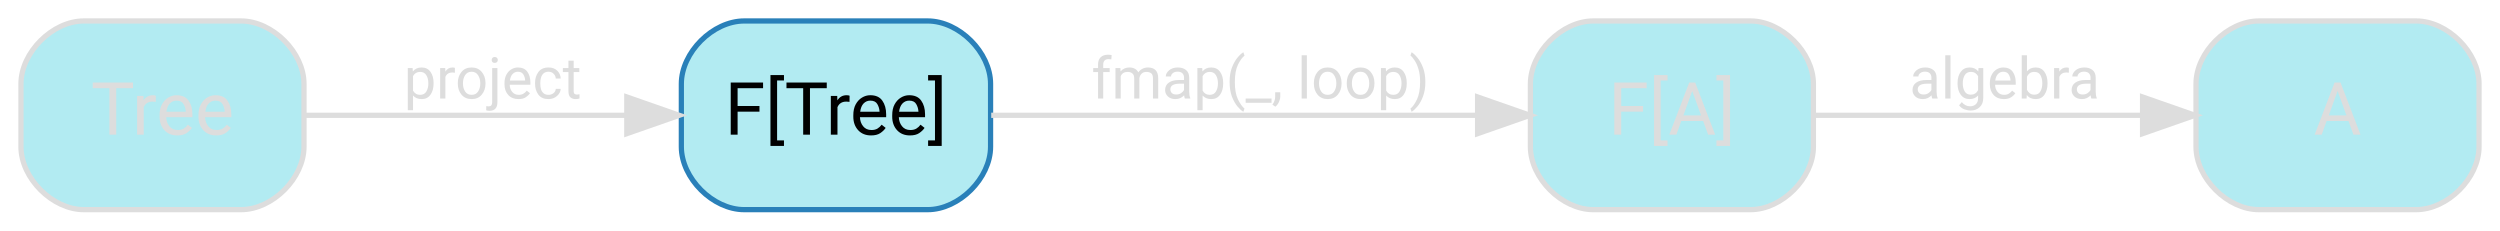
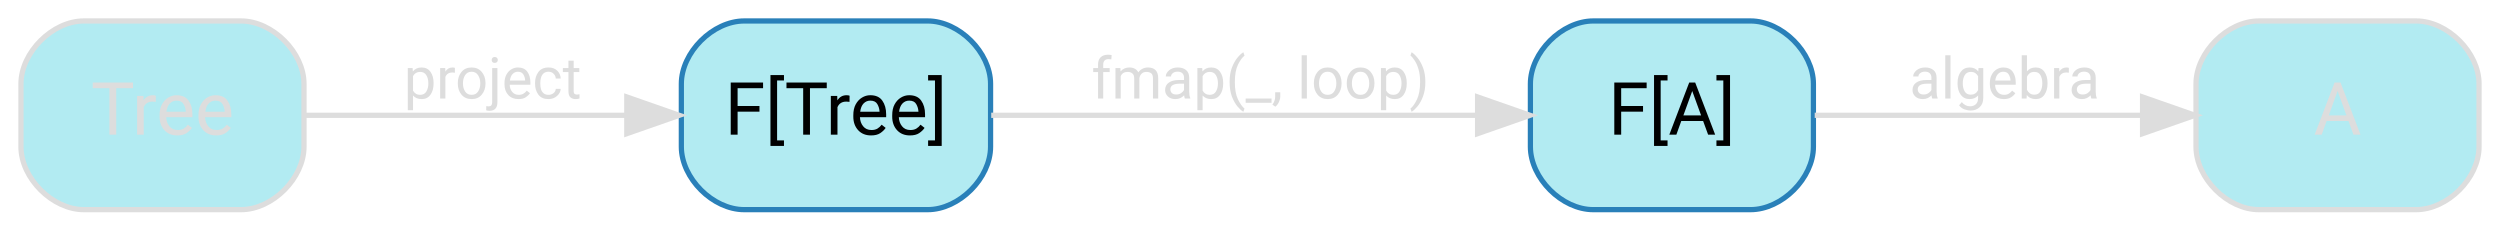
<svg xmlns="http://www.w3.org/2000/svg" width="477pt" height="44pt" viewBox="0.00 0.00 477.00 44.00">
  <g id="graph0" class="graph" transform="scale(1 1) rotate(0) translate(4 40)">
    <g id="node1" class="node">
      <path fill="#b2ebf2" stroke="#2980b9" d="M173,-36C173,-36 138,-36 138,-36 132,-36 126,-30 126,-24 126,-24 126,-12 126,-12 126,-6 132,0 138,0 138,0 173,0 173,0 179,0 185,-6 185,-12 185,-12 185,-24 185,-24 185,-30 179,-36 173,-36" />
      <text text-anchor="middle" x="155.5" y="-14.3" font-family="Segoe UI,Roboto,Helvetica,Arial,sans-serif" font-size="14.00" fill="#000000">F[Tree]</text>
    </g>
    <g id="node2" class="node">
-       <path fill="#b2ebf2" stroke="#dddddd" d="M330,-36C330,-36 300,-36 300,-36 294,-36 288,-30 288,-24 288,-24 288,-12 288,-12 288,-6 294,0 300,0 300,0 330,0 330,0 336,0 342,-6 342,-12 342,-12 342,-24 342,-24 342,-30 336,-36 330,-36" />
-       <text text-anchor="middle" x="315" y="-14.3" font-family="Segoe UI,Roboto,Helvetica,Arial,sans-serif" font-size="14.00" fill="#dddddd">F[A]</text>
+       <path fill="#b2ebf2" stroke="#2980b9" d="M330,-36C330,-36 300,-36 300,-36 294,-36 288,-30 288,-24 288,-24 288,-12 288,-12 288,-6 294,0 300,0 300,0 330,0 330,0 336,0 342,-6 342,-12 342,-12 342,-24 342,-24 342,-30 336,-36 330,-36" />
+       <text text-anchor="middle" x="315" y="-14.3" font-family="Segoe UI,Roboto,Helvetica,Arial,sans-serif" font-size="14.00" fill="#000000">F[A]</text>
    </g>
    <g id="edge2" class="edge">
      <path fill="none" stroke="#dddddd" d="M185.127,-18C211.249,-18 249.437,-18 277.647,-18" />
      <polygon fill="#dddddd" stroke="#dddddd" points="277.924,-21.5 287.924,-18 277.924,-14.5 277.924,-21.5" />
      <text text-anchor="middle" x="236.5" y="-21.2" font-family="Segoe UI,Roboto,Helvetica,Arial,sans-serif" font-size="11.00" fill="#dddddd">fmap(_, loop)</text>
    </g>
    <g id="node4" class="node">
      <path fill="#b2ebf2" stroke="#dddddd" d="M457,-36C457,-36 427,-36 427,-36 421,-36 415,-30 415,-24 415,-24 415,-12 415,-12 415,-6 421,0 427,0 427,0 457,0 457,0 463,0 469,-6 469,-12 469,-12 469,-24 469,-24 469,-30 463,-36 457,-36" />
      <text text-anchor="middle" x="442" y="-14.3" font-family="Segoe UI,Roboto,Helvetica,Arial,sans-serif" font-size="14.00" fill="#dddddd">A</text>
    </g>
    <g id="edge3" class="edge">
      <path fill="none" stroke="#dddddd" d="M342.245,-18C360.492,-18 384.746,-18 404.769,-18" />
      <polygon fill="#dddddd" stroke="#dddddd" points="404.8,-21.5 414.8,-18 404.8,-14.5 404.8,-21.5" />
      <text text-anchor="middle" x="378.5" y="-21.2" font-family="Segoe UI,Roboto,Helvetica,Arial,sans-serif" font-size="11.00" fill="#dddddd">algebra</text>
    </g>
    <g id="node3" class="node">
      <path fill="#b2ebf2" stroke="#dddddd" d="M42,-36C42,-36 12,-36 12,-36 6,-36 0,-30 0,-24 0,-24 0,-12 0,-12 0,-6 6,0 12,0 12,0 42,0 42,0 48,0 54,-6 54,-12 54,-12 54,-24 54,-24 54,-30 48,-36 42,-36" />
      <text text-anchor="middle" x="27" y="-14.3" font-family="Segoe UI,Roboto,Helvetica,Arial,sans-serif" font-size="14.00" fill="#dddddd">Tree</text>
    </g>
    <g id="edge1" class="edge">
      <path fill="none" stroke="#dddddd" d="M54.252,-18C72.069,-18 95.644,-18 115.562,-18" />
      <polygon fill="#dddddd" stroke="#dddddd" points="115.595,-21.5 125.595,-18 115.595,-14.5 115.595,-21.5" />
      <text text-anchor="middle" x="90" y="-21.2" font-family="Segoe UI,Roboto,Helvetica,Arial,sans-serif" font-size="11.00" fill="#dddddd">project</text>
    </g>
  </g>
</svg>
